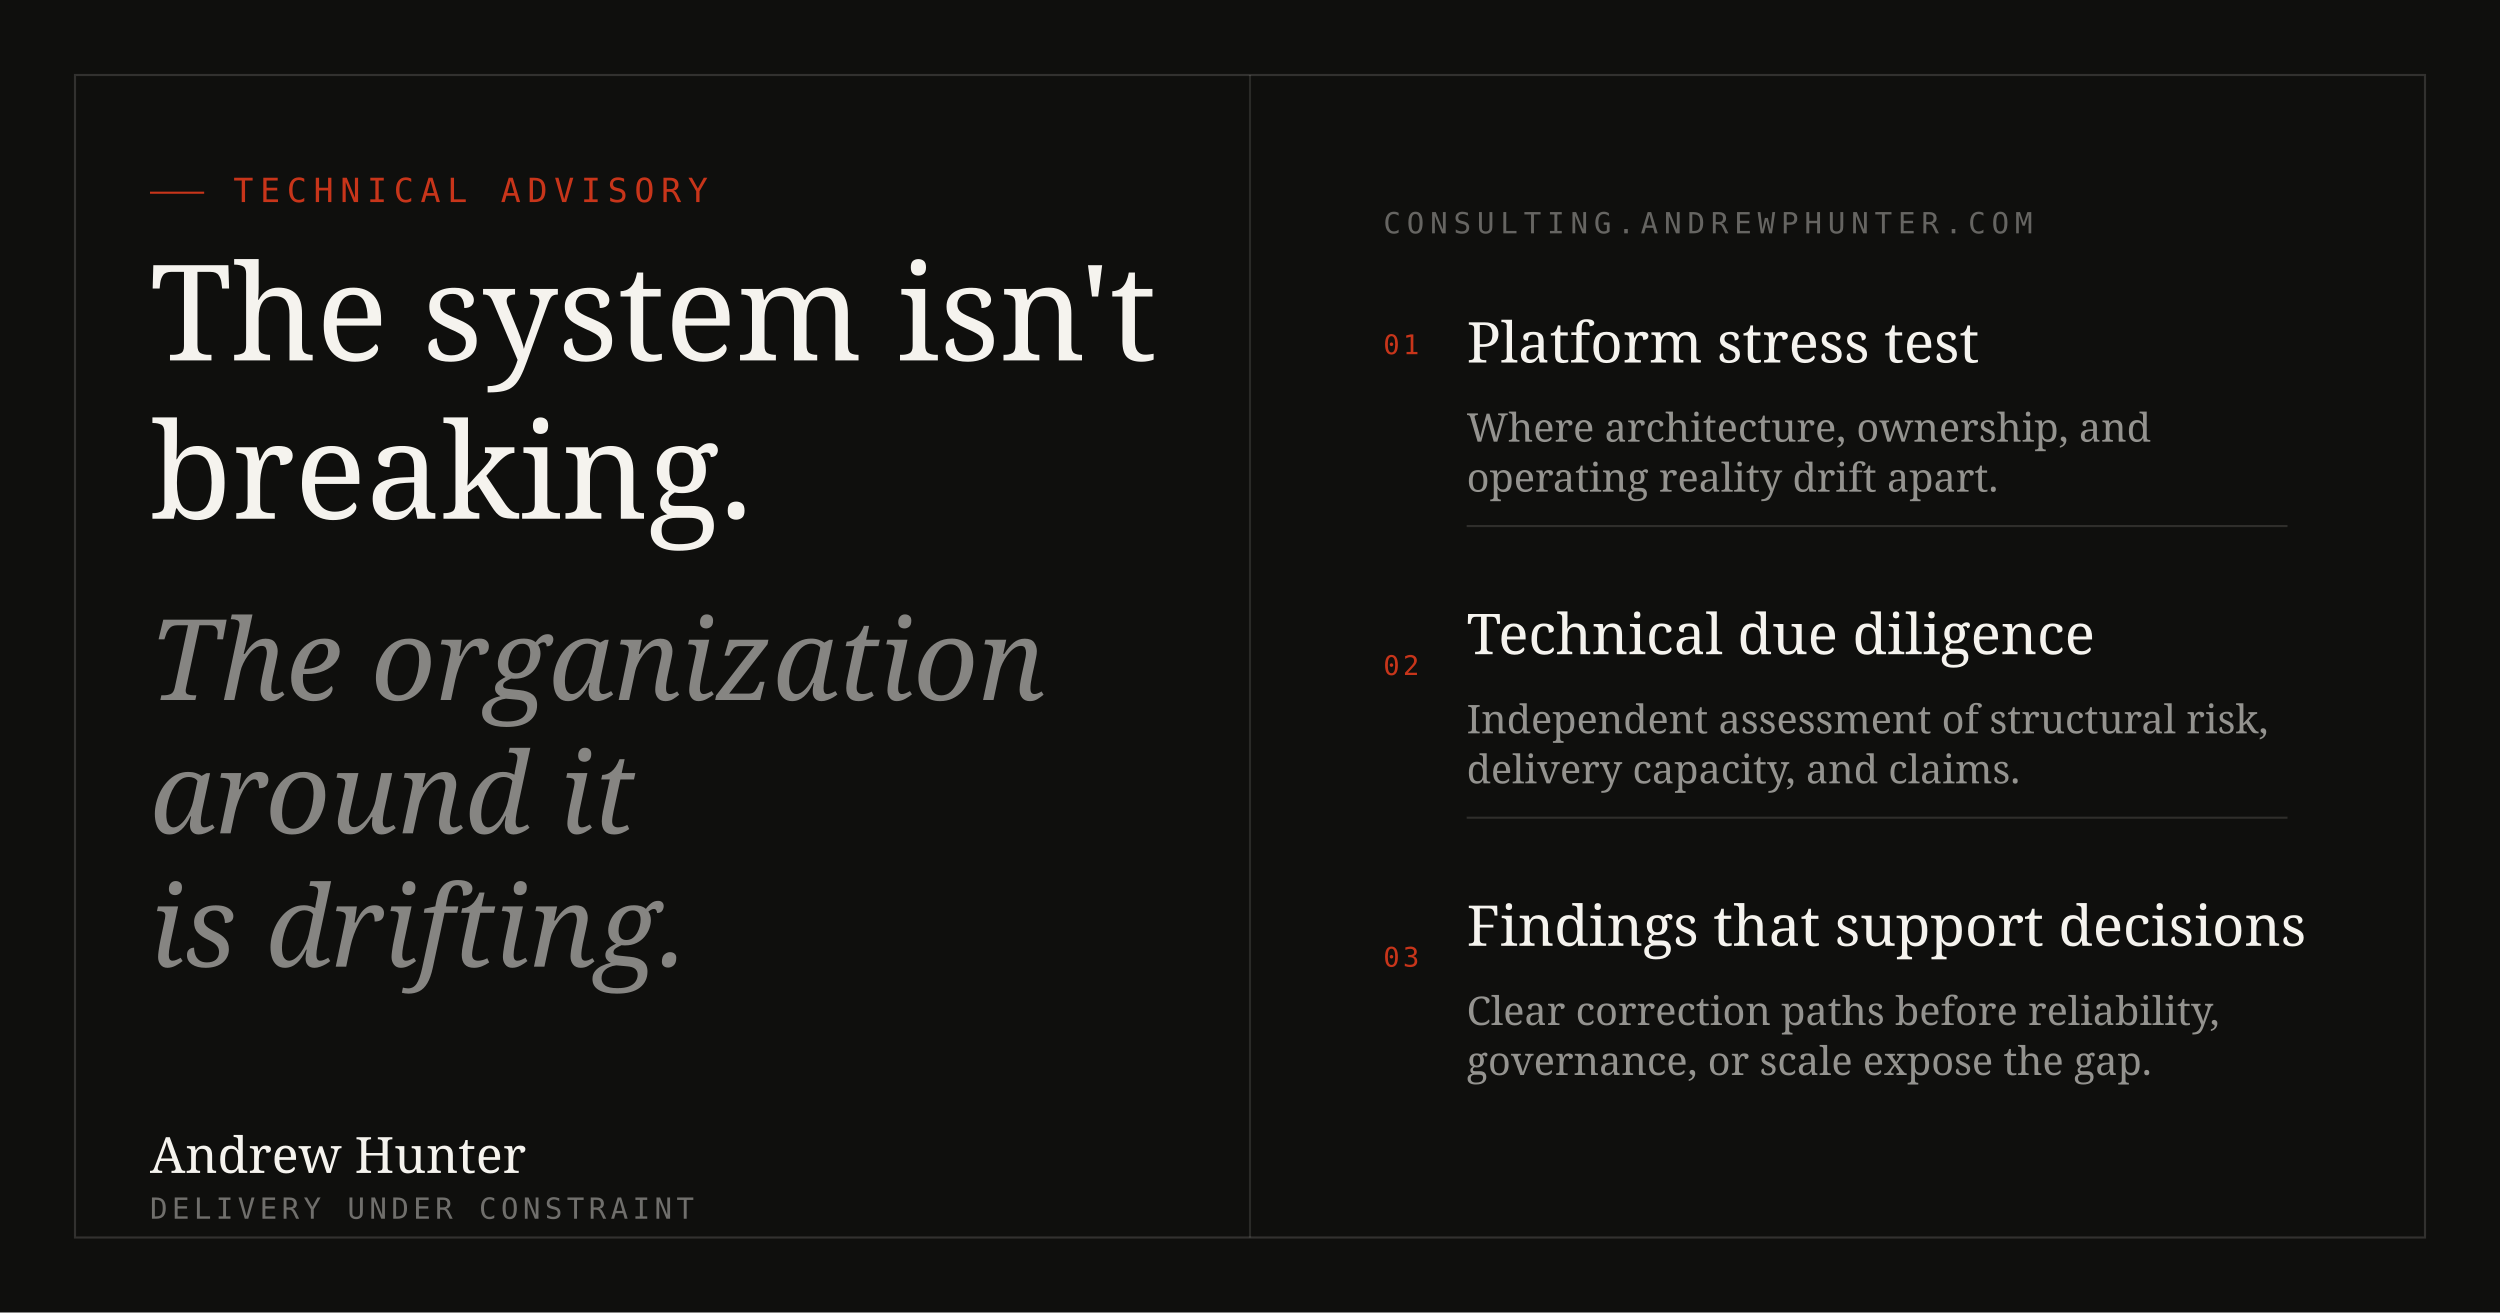
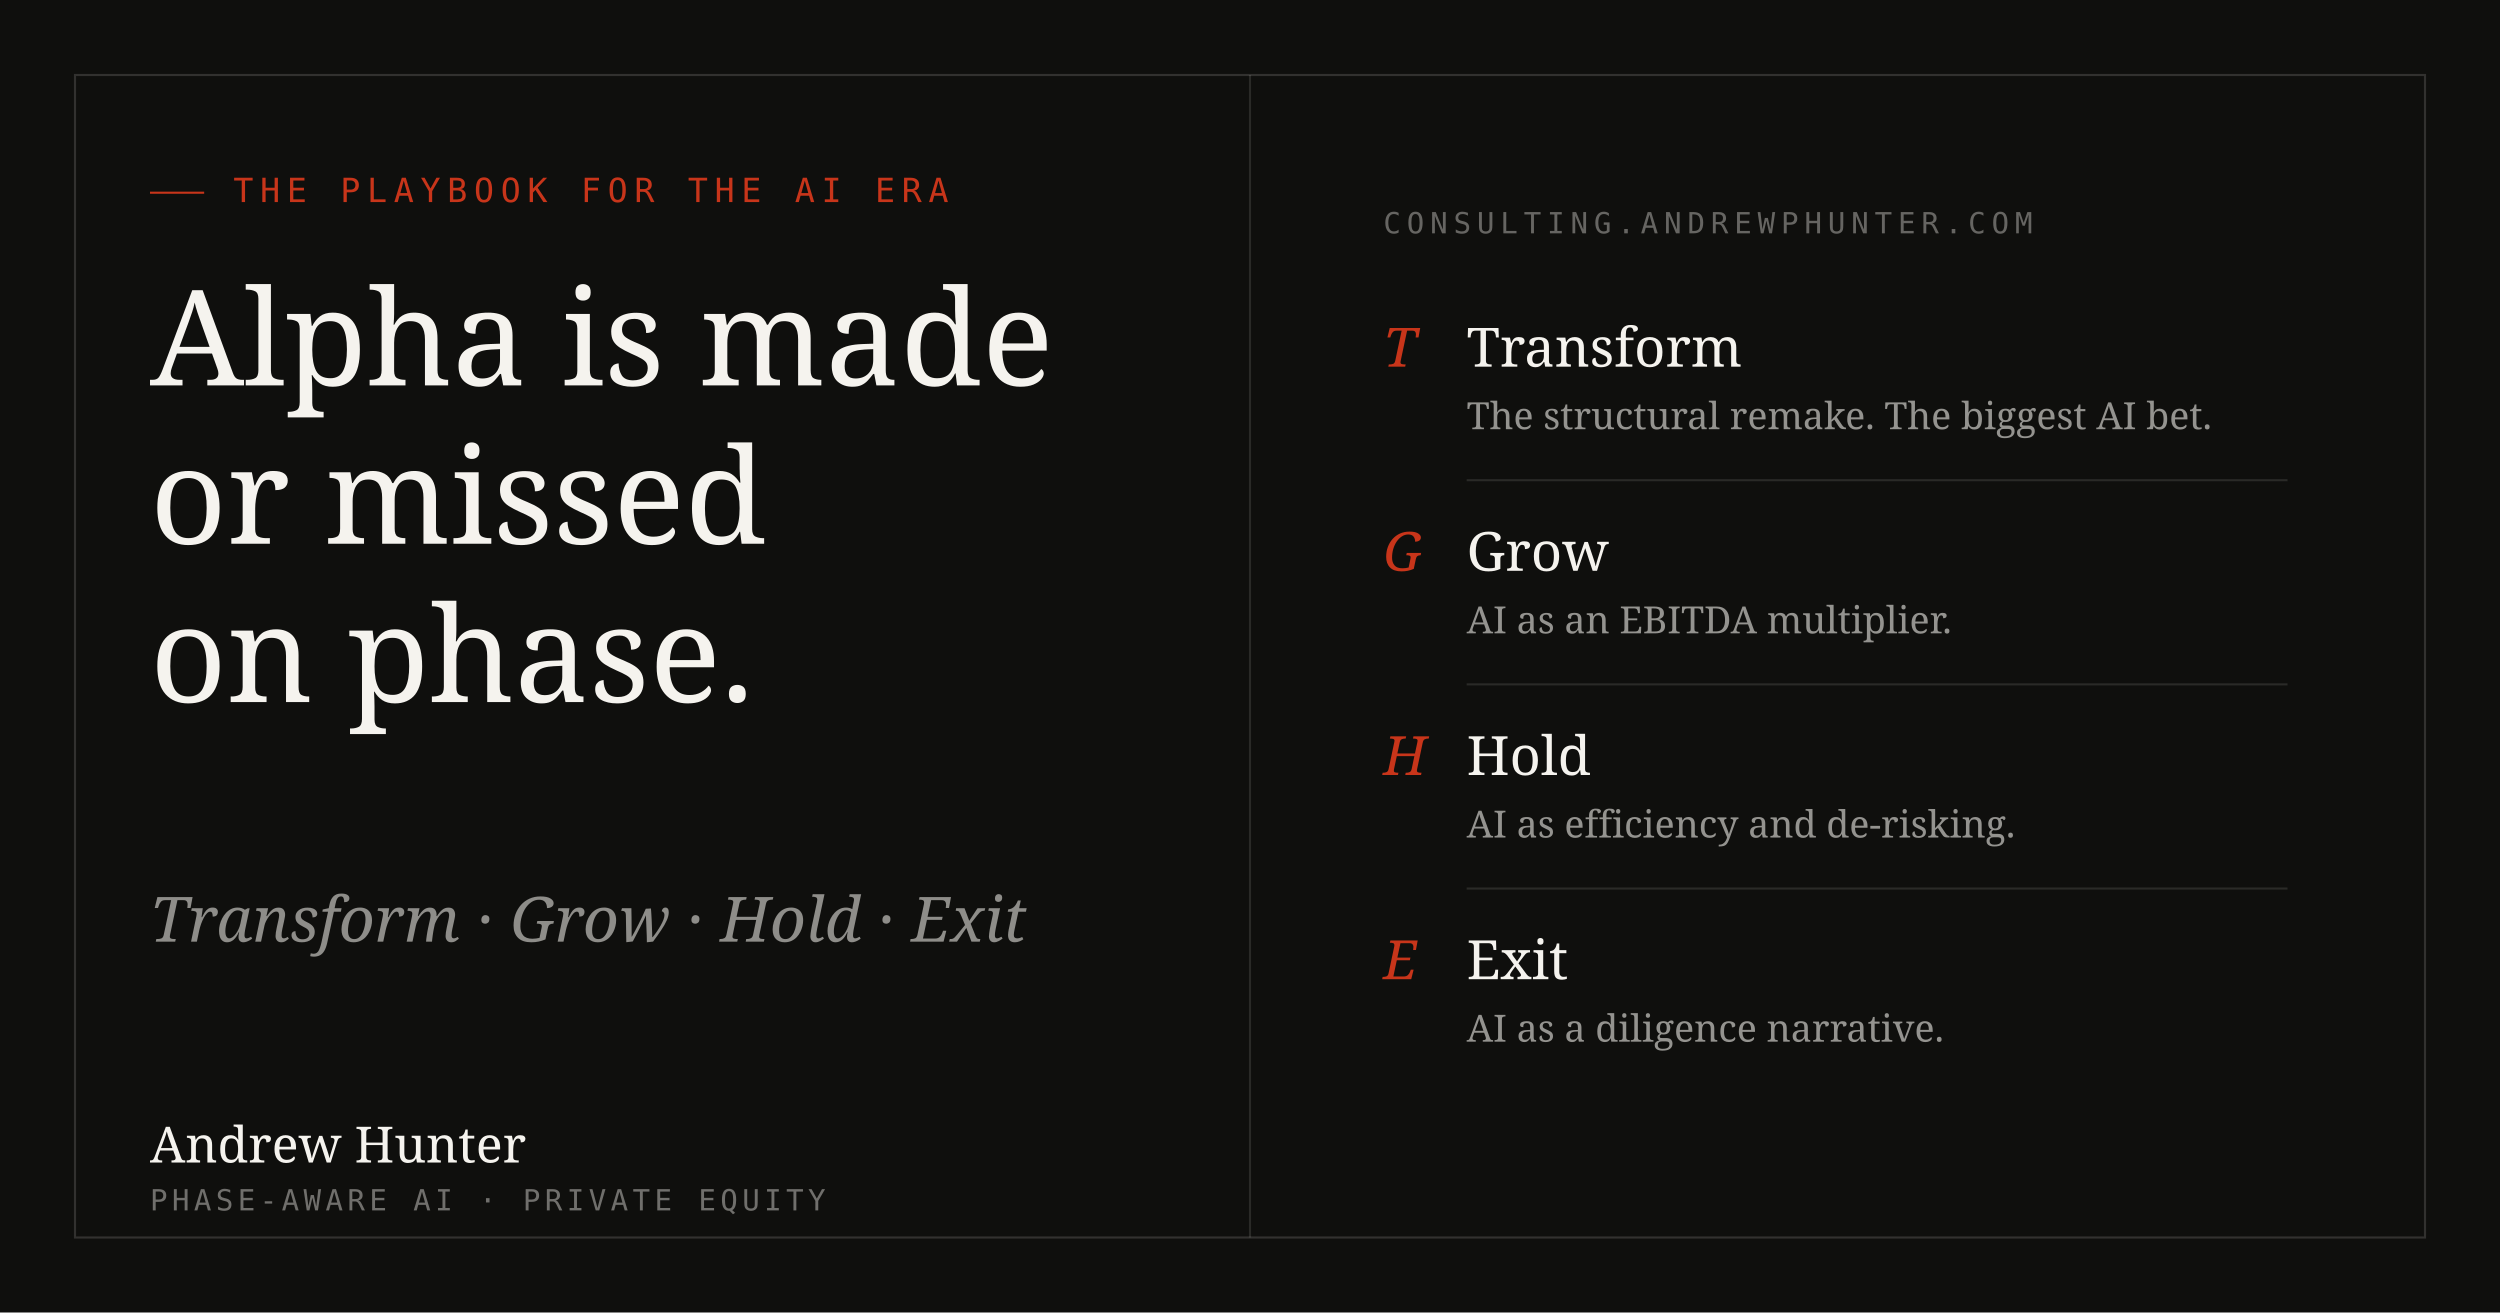
<svg xmlns="http://www.w3.org/2000/svg" width="1200" height="630" viewBox="0 0 1200 630" fill="none">
  <rect width="1200" height="630" fill="#0f0f0d" />
  <rect x="36" y="36" width="1128" height="558" stroke="rgba(212,208,200,0.18)" />
  <line x1="600" y1="36" x2="600" y2="594" stroke="rgba(212,208,200,0.14)" />
  <g>
    <line x1="72" y1="92.5" x2="98" y2="92.5" stroke="#c8351a" />
-     <text x="112" y="97" fill="#c8351a" font-family="'IBM Plex Mono', 'SFMono-Regular', Consolas, monospace" font-size="16" letter-spacing="3.2">TECHNICAL ADVISORY</text>
+     <text x="112" y="97" fill="#c8351a" font-family="'IBM Plex Mono','SFMono-Regular',Consolas,monospace" font-size="16" letter-spacing="3.2">THE PLAYBOOK FOR THE AI ERA</text>
  </g>
+   <text x="72" y="185" fill="#f5f3ee" font-family="'Playfair Display',Georgia,serif" font-size="64" font-weight="500">
+     <tspan x="72" dy="0">Alpha is made</tspan>
+     <tspan x="72" dy="76">or missed</tspan>
+     <tspan x="72" dy="76">on phase.</tspan>
+   </text>
+   <text x="72" y="452" fill="rgba(245,243,238,0.55)" font-family="'Playfair Display',Georgia,serif" font-size="30" font-style="italic">Transform · Grow · Hold · Exit</text>
+   <text x="72" y="558" fill="#f5f3ee" font-family="'Playfair Display',Georgia,serif" font-size="24" font-weight="500">Andrew Hunter</text>
+   <text x="72" y="581" fill="rgba(245,243,238,0.42)" font-family="'IBM Plex Mono','SFMono-Regular',Consolas,monospace" font-size="14" letter-spacing="2.1">PHASE-AWARE AI · PRIVATE EQUITY</text>
  <g>
-     <text x="72" y="173" fill="#f5f3ee" font-family="'Playfair Display', Georgia, serif" font-size="64" font-weight="500">
-       <tspan x="72" dy="0">The system isn't</tspan>
-       <tspan x="72" dy="76">breaking.</tspan>
-     </text>
-     <text x="72" y="336" fill="rgba(245,243,238,0.52)" font-family="'Playfair Display', Georgia, serif" font-size="54" font-style="italic">
-       <tspan x="72" dy="0">The organization</tspan>
-       <tspan x="72" dy="64">around it</tspan>
-       <tspan x="72" dy="64">is drifting.</tspan>
-     </text>
-   </g>
-   <g>
-     <text x="664" y="112" fill="rgba(245,243,238,0.38)" font-family="'IBM Plex Mono', 'SFMono-Regular', Consolas, monospace" font-size="14" letter-spacing="2.8">CONSULTING.ANDREWPHUNTER.COM</text>
-     <text x="664" y="170" fill="#c8351a" font-family="'IBM Plex Mono', 'SFMono-Regular', Consolas, monospace" font-size="13" letter-spacing="1.6">01</text>
-     <text x="704" y="174" fill="#f5f3ee" font-family="'Playfair Display', Georgia, serif" font-size="27" font-weight="500">Platform stress test</text>
-     <text x="704" y="212" fill="rgba(245,243,238,0.58)" font-family="'EB Garamond', Georgia, serif" font-size="19">
-       <tspan x="704" dy="0">Where architecture, ownership, and</tspan>
-       <tspan x="704" dy="24">operating reality drift apart.</tspan>
-     </text>
-     <line x1="704" y1="252.5" x2="1098" y2="252.5" stroke="rgba(212,208,200,0.16)" />
-     <text x="664" y="324" fill="#c8351a" font-family="'IBM Plex Mono', 'SFMono-Regular', Consolas, monospace" font-size="13" letter-spacing="1.6">02</text>
-     <text x="704" y="314" fill="#f5f3ee" font-family="'Playfair Display', Georgia, serif" font-size="27" font-weight="500">Technical due diligence</text>
-     <text x="704" y="352" fill="rgba(245,243,238,0.58)" font-family="'EB Garamond', Georgia, serif" font-size="19">
-       <tspan x="704" dy="0">Independent assessment of structural risk,</tspan>
-       <tspan x="704" dy="24">delivery capacity, and claims.</tspan>
-     </text>
-     <line x1="704" y1="392.5" x2="1098" y2="392.5" stroke="rgba(212,208,200,0.16)" />
-     <text x="664" y="464" fill="#c8351a" font-family="'IBM Plex Mono', 'SFMono-Regular', Consolas, monospace" font-size="13" letter-spacing="1.6">03</text>
-     <text x="704" y="454" fill="#f5f3ee" font-family="'Playfair Display', Georgia, serif" font-size="27" font-weight="500">Findings that support decisions</text>
-     <text x="704" y="492" fill="rgba(245,243,238,0.58)" font-family="'EB Garamond', Georgia, serif" font-size="19">
-       <tspan x="704" dy="0">Clear correction paths before reliability,</tspan>
-       <tspan x="704" dy="24">governance, or scale expose the gap.</tspan>
-     </text>
-   </g>
-   <g>
-     <text x="72" y="563" fill="#f5f3ee" font-family="'Playfair Display', Georgia, serif" font-size="24" font-weight="500">Andrew Hunter</text>
-     <text x="72" y="585" fill="rgba(245,243,238,0.42)" font-family="'IBM Plex Mono', 'SFMono-Regular', Consolas, monospace" font-size="14" letter-spacing="2.1">DELIVERY UNDER CONSTRAINT</text>
+     <text x="664" y="112" fill="rgba(245,243,238,0.38)" font-family="'IBM Plex Mono','SFMono-Regular',Consolas,monospace" font-size="14" letter-spacing="2.8">CONSULTING.ANDREWPHUNTER.COM</text>
+     <text x="664" y="176" fill="#c8351a" font-family="'Playfair Display',Georgia,serif" font-size="26" font-style="italic">T</text>
+     <text x="704" y="176" fill="#f5f3ee" font-family="'Playfair Display',Georgia,serif" font-size="26" font-weight="500">Transform</text>
+     <text x="704" y="206" fill="rgba(245,243,238,0.58)" font-family="'EB Garamond',Georgia,serif" font-size="18">The structural remake. The biggest AI bet.</text>
+     <line x1="704" y1="230.5" x2="1098" y2="230.5" stroke="rgba(212,208,200,0.14)" />
+     <text x="664" y="274" fill="#c8351a" font-family="'Playfair Display',Georgia,serif" font-size="26" font-style="italic">G</text>
+     <text x="704" y="274" fill="#f5f3ee" font-family="'Playfair Display',Georgia,serif" font-size="26" font-weight="500">Grow</text>
+     <text x="704" y="304" fill="rgba(245,243,238,0.58)" font-family="'EB Garamond',Georgia,serif" font-size="18">AI as an EBITDA multiplier.</text>
+     <line x1="704" y1="328.5" x2="1098" y2="328.5" stroke="rgba(212,208,200,0.14)" />
+     <text x="664" y="372" fill="#c8351a" font-family="'Playfair Display',Georgia,serif" font-size="26" font-style="italic">H</text>
+     <text x="704" y="372" fill="#f5f3ee" font-family="'Playfair Display',Georgia,serif" font-size="26" font-weight="500">Hold</text>
+     <text x="704" y="402" fill="rgba(245,243,238,0.58)" font-family="'EB Garamond',Georgia,serif" font-size="18">AI as efficiency and de-risking.</text>
+     <line x1="704" y1="426.5" x2="1098" y2="426.5" stroke="rgba(212,208,200,0.14)" />
+     <text x="664" y="470" fill="#c8351a" font-family="'Playfair Display',Georgia,serif" font-size="26" font-style="italic">E</text>
+     <text x="704" y="470" fill="#f5f3ee" font-family="'Playfair Display',Georgia,serif" font-size="26" font-weight="500">Exit</text>
+     <text x="704" y="500" fill="rgba(245,243,238,0.58)" font-family="'EB Garamond',Georgia,serif" font-size="18">AI as a diligence narrative.</text>
  </g>
</svg>
